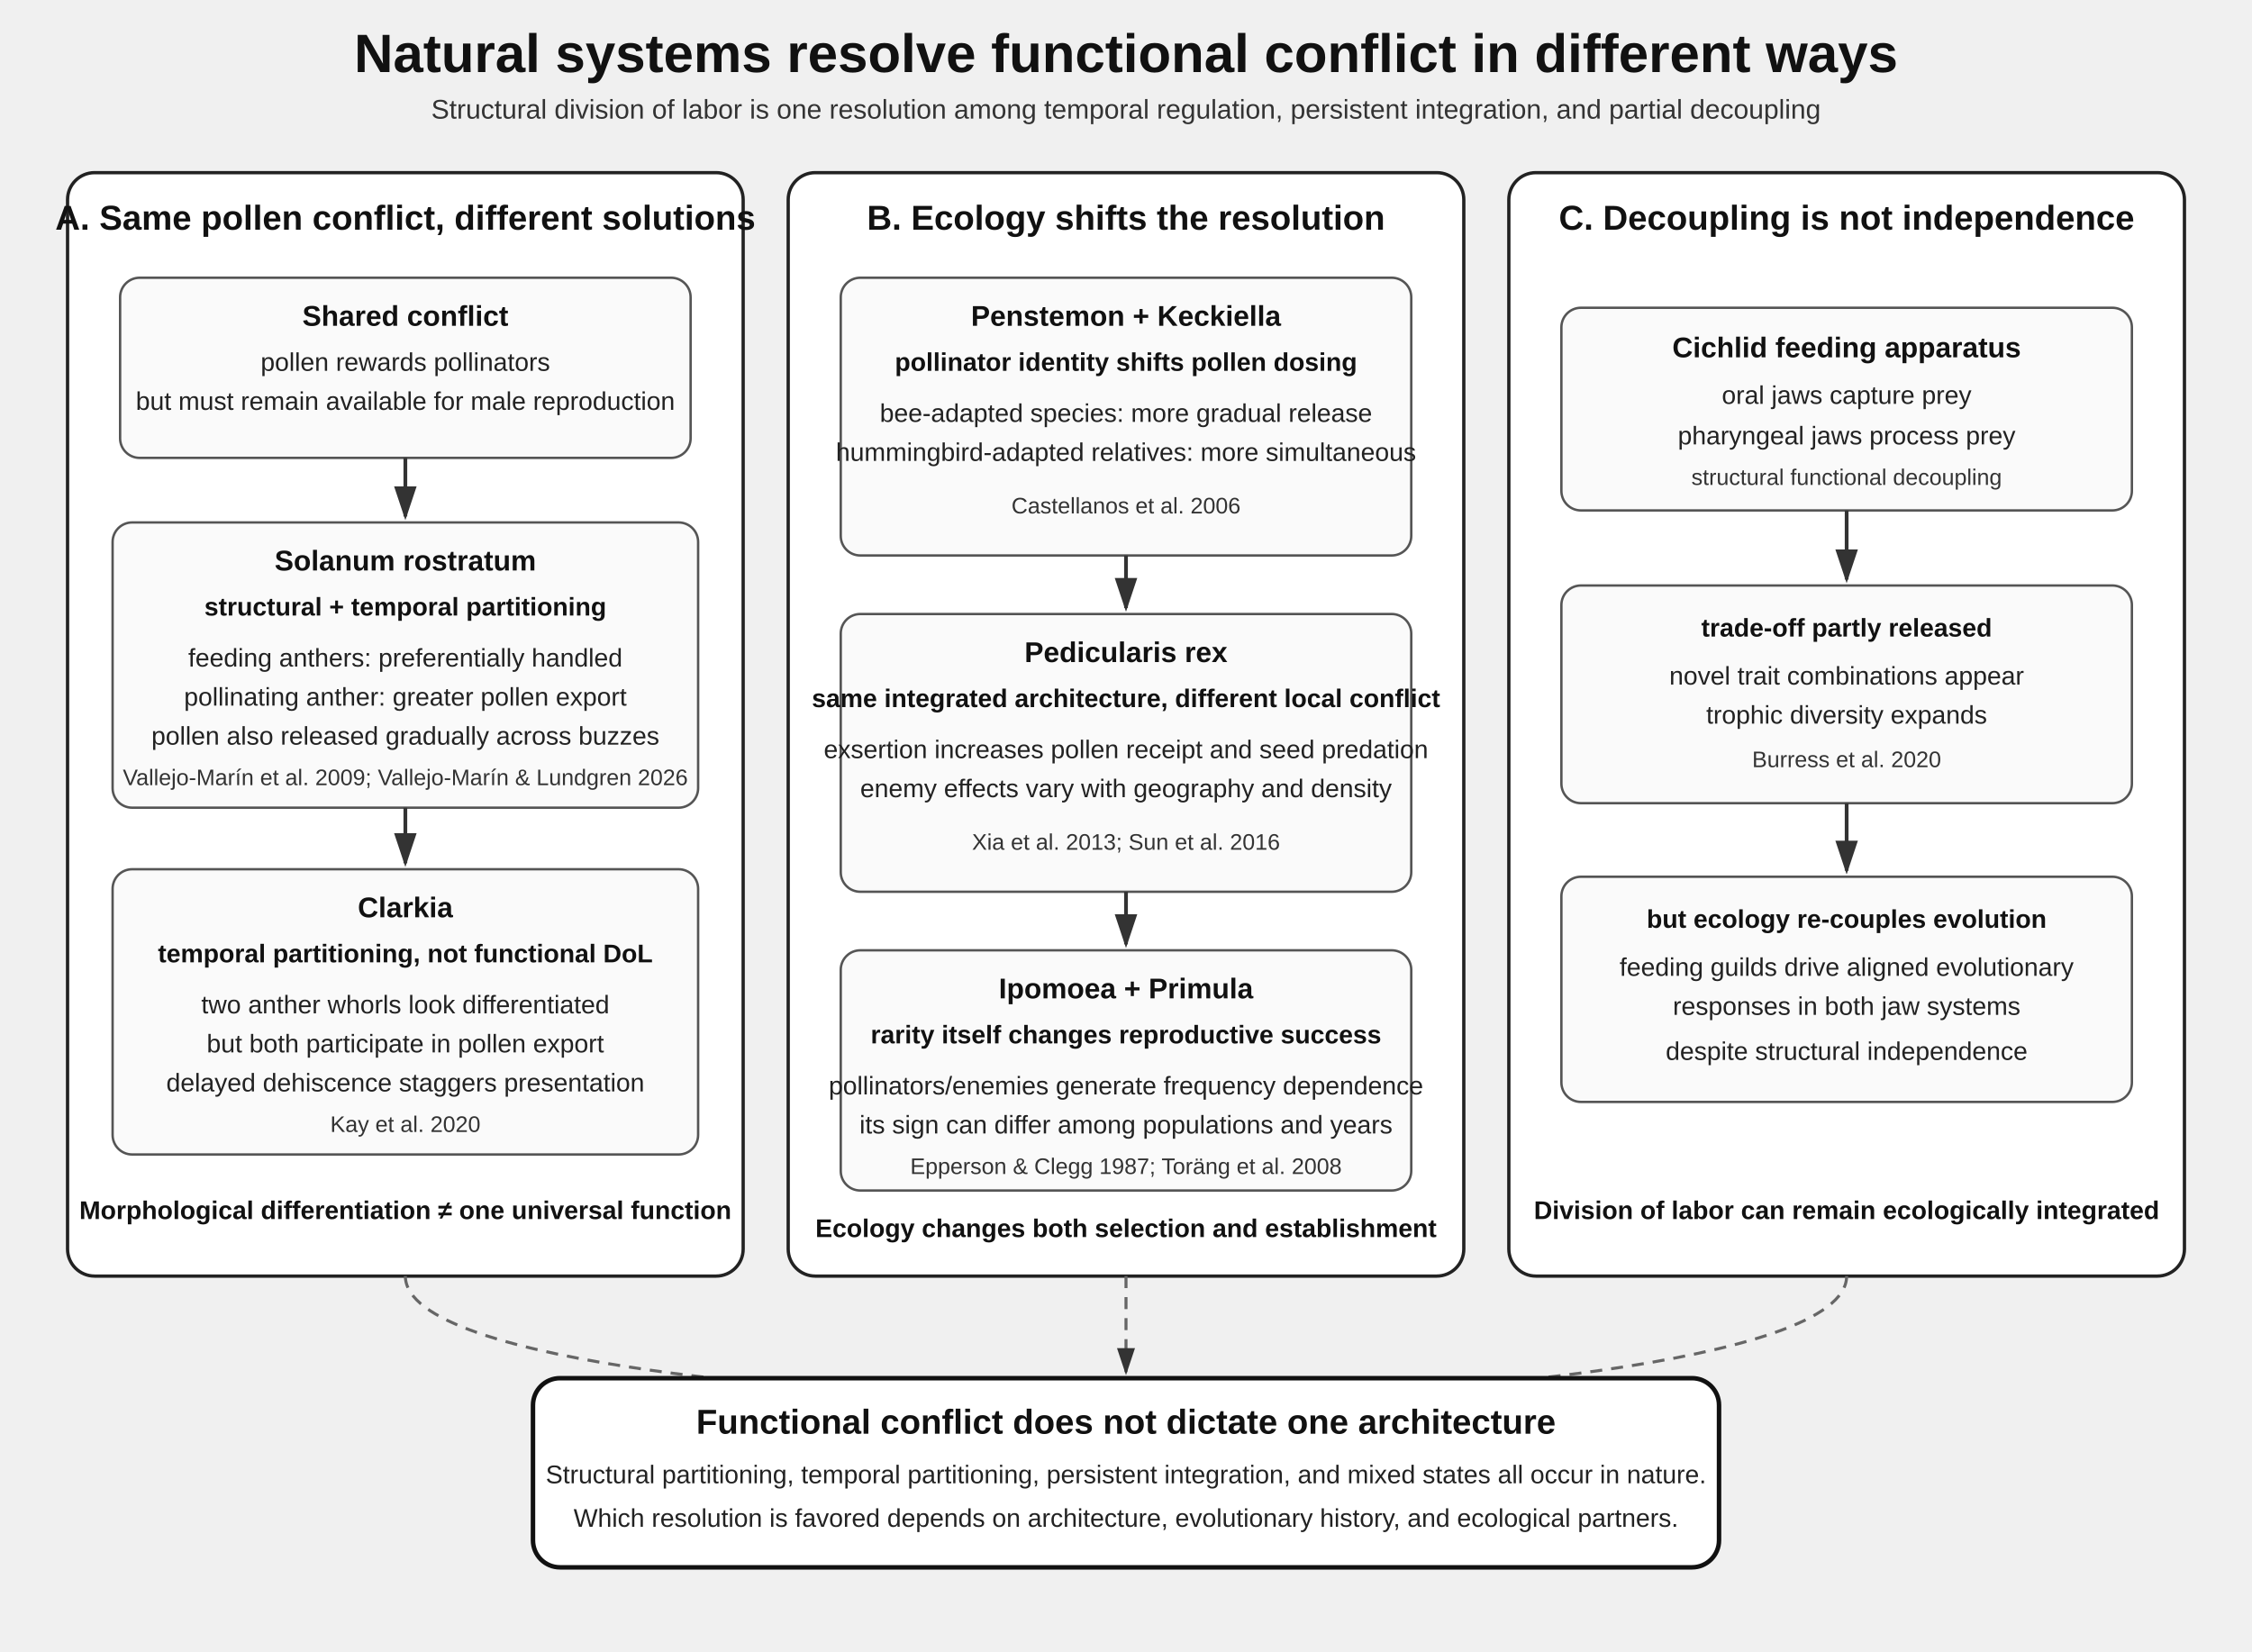
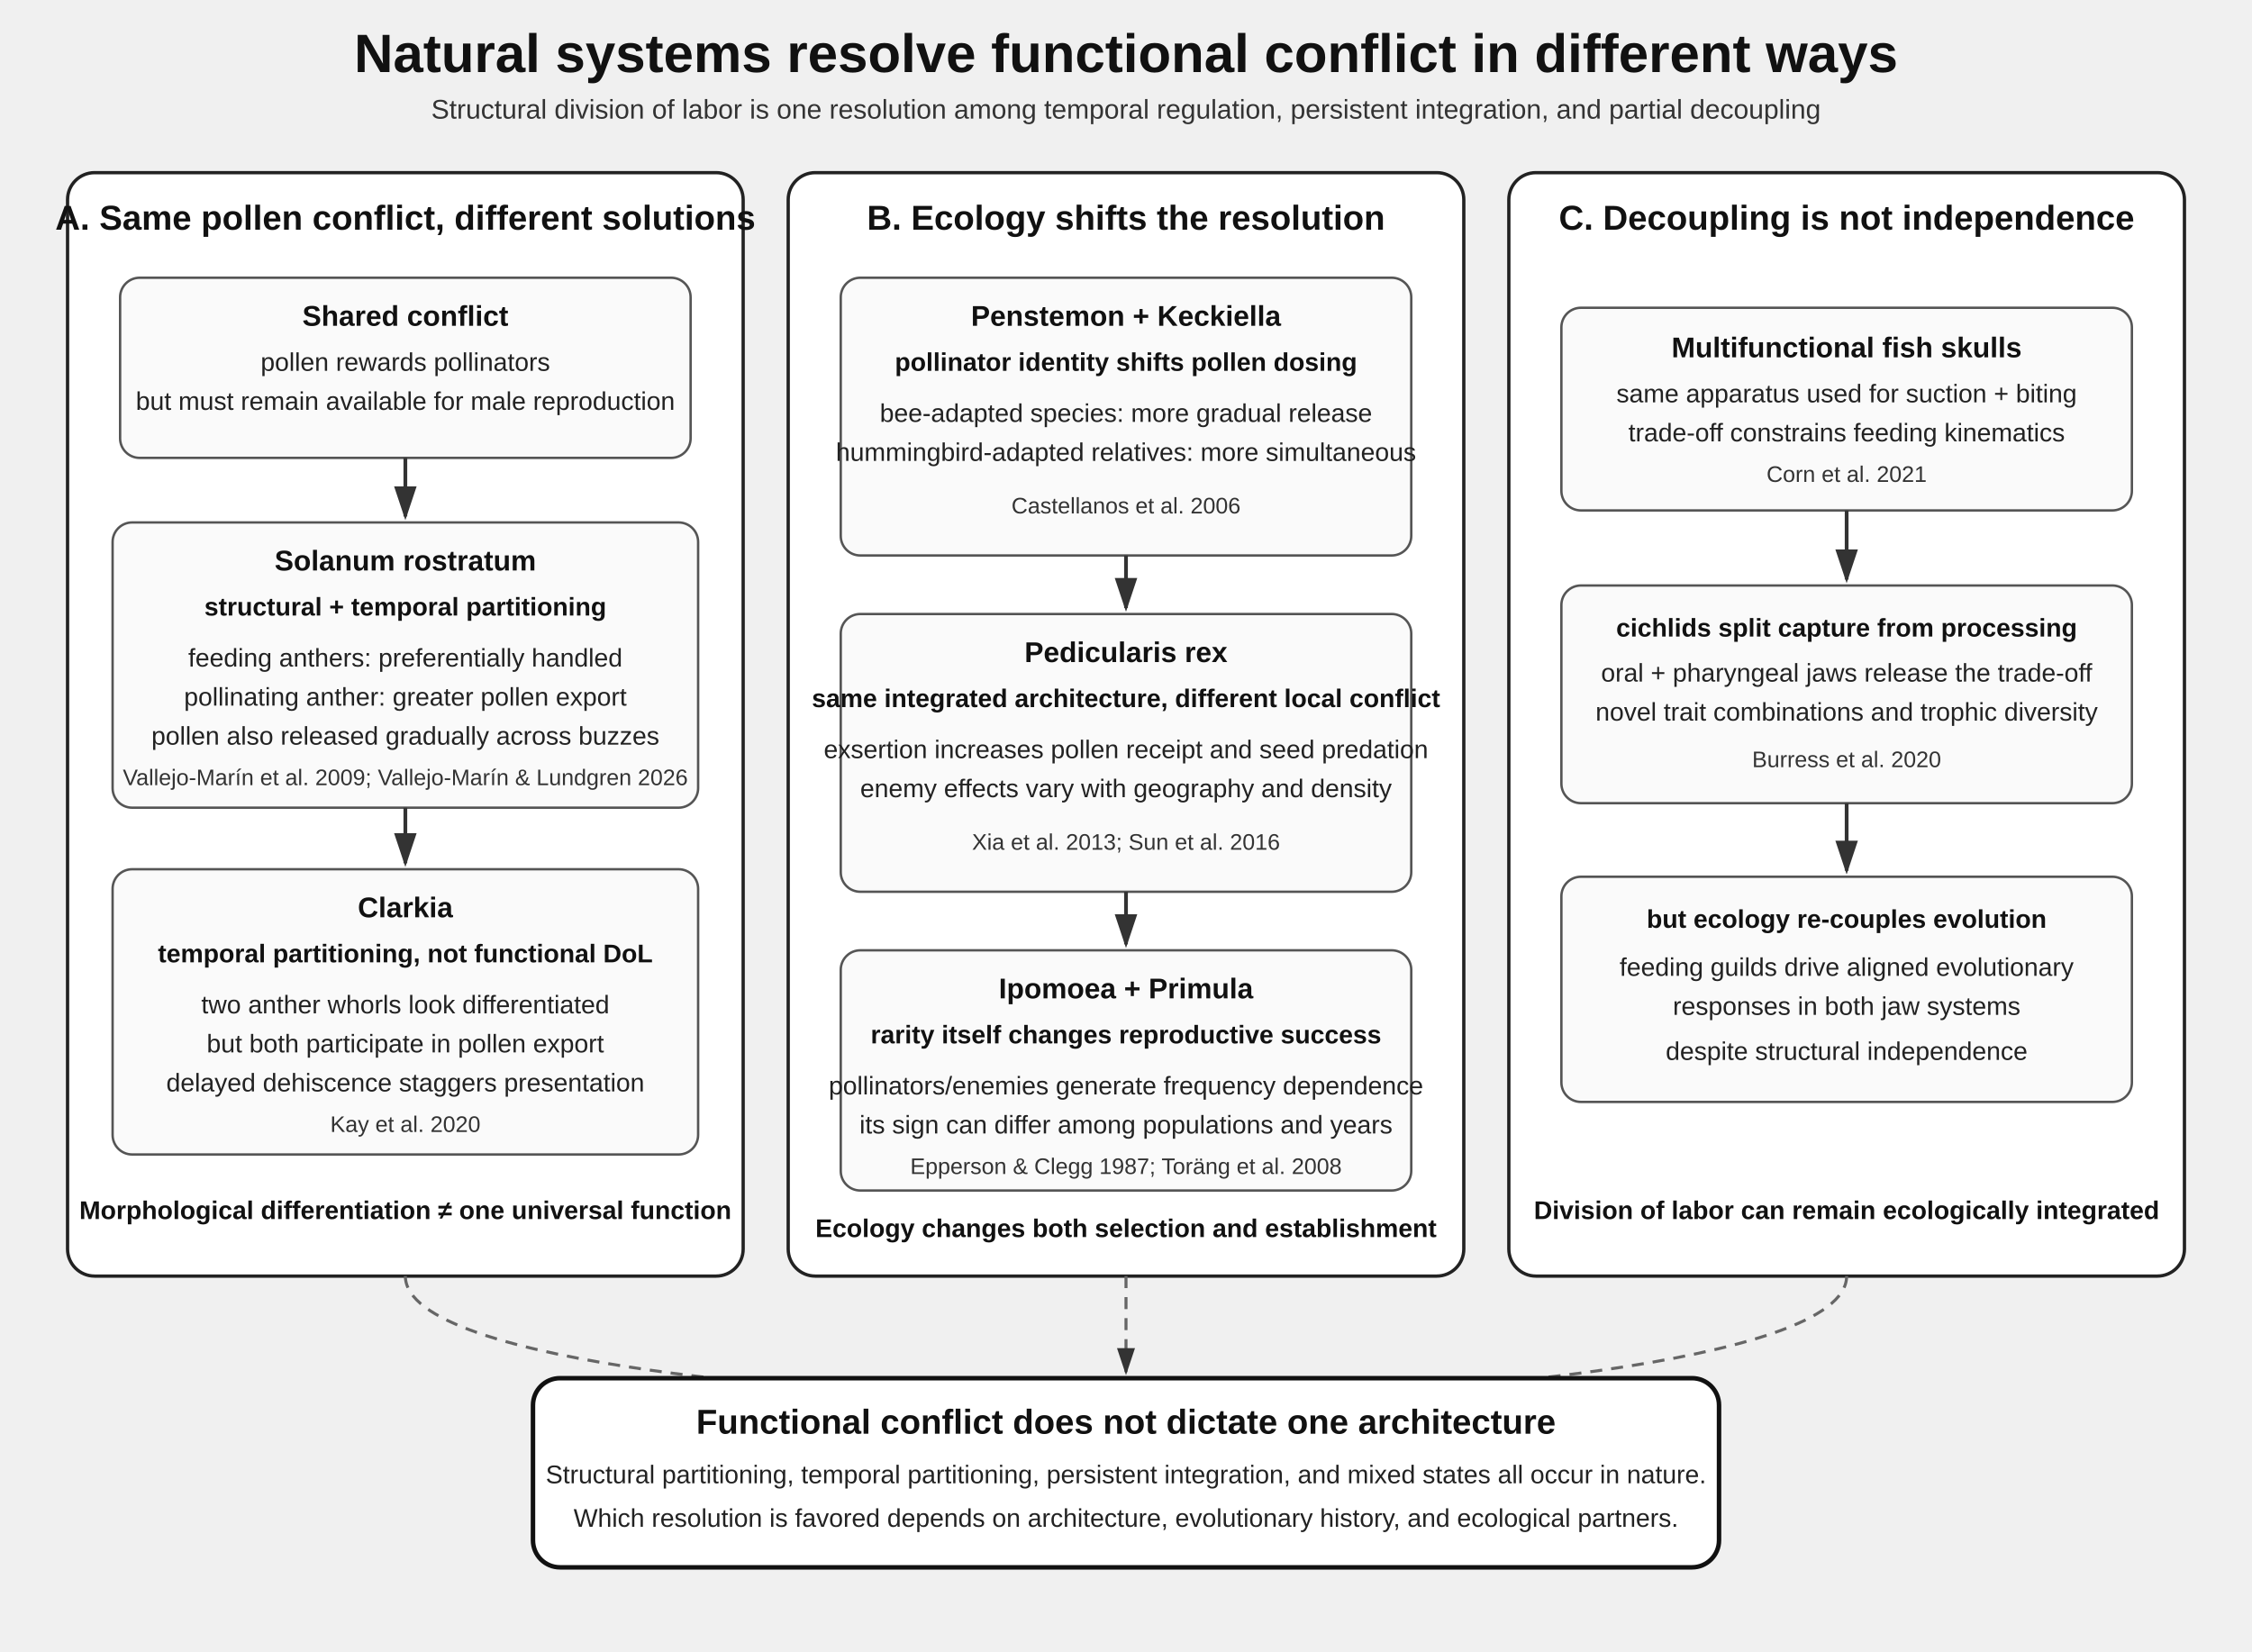
<svg xmlns="http://www.w3.org/2000/svg" width="1500" height="1100" viewBox="0 0 1500 1100">
  <defs>
    <style>
      .title{font:700 36px Arial,Helvetica,sans-serif;fill:#111}
      .subtitle{font:400 18px Arial,Helvetica,sans-serif;fill:#333}
      .paneltitle{font:700 23px Arial,Helvetica,sans-serif;fill:#111}
      .species{font:700 19px Arial,Helvetica,sans-serif;fill:#111}
      .body{font:400 17px Arial,Helvetica,sans-serif;fill:#222}
      .small{font:400 15px Arial,Helvetica,sans-serif;fill:#333}
      .strong{font:700 17px Arial,Helvetica,sans-serif;fill:#111}
      .panel{fill:#fff;stroke:#222;stroke-width:2.2;rx:18}
      .case{fill:#fafafa;stroke:#555;stroke-width:1.6;rx:13}
      .claim{fill:#fff;stroke:#111;stroke-width:3;rx:18}
      .arrow{stroke:#333;stroke-width:2.5;fill:none;marker-end:url(#a)}
      .dash{stroke:#666;stroke-width:2;stroke-dasharray:8 6;fill:none;marker-end:url(#a)}
    </style>
    <marker id="a" markerWidth="10" markerHeight="10" refX="8" refY="3" orient="auto">
      <path d="M0,0 L0,6 L9,3 z" fill="#333" />
    </marker>
  </defs>
  <text x="750" y="48" text-anchor="middle" class="title">Natural systems resolve functional conflict in different ways</text>
  <text x="750" y="79" text-anchor="middle" class="subtitle">Structural division of labor is one resolution among temporal regulation, persistent integration, and partial decoupling</text>
  <rect x="45" y="115" width="450" height="735" class="panel" />
  <text x="270" y="153" text-anchor="middle" class="paneltitle">A. Same pollen conflict, different solutions</text>
  <rect x="80" y="185" width="380" height="120" class="case" />
  <text x="270" y="217" text-anchor="middle" class="species">Shared conflict</text>
  <text x="270" y="247" text-anchor="middle" class="body">pollen rewards pollinators</text>
  <text x="270" y="273" text-anchor="middle" class="body">but must remain available for male reproduction</text>
  <path d="M270 305 L270 344" class="arrow" />
  <rect x="75" y="348" width="390" height="190" class="case" />
  <text x="270" y="380" text-anchor="middle" class="species">Solanum rostratum</text>
  <text x="270" y="410" text-anchor="middle" class="strong">structural + temporal partitioning</text>
  <text x="270" y="444" text-anchor="middle" class="body">feeding anthers: preferentially handled</text>
  <text x="270" y="470" text-anchor="middle" class="body">pollinating anther: greater pollen export</text>
  <text x="270" y="496" text-anchor="middle" class="body">pollen also released gradually across buzzes</text>
  <text x="270" y="523" text-anchor="middle" class="small">Vallejo-Marín et al. 2009; Vallejo-Marín &amp; Lundgren 2026</text>
  <path d="M270 538 L270 575" class="arrow" />
  <rect x="75" y="579" width="390" height="190" class="case" />
  <text x="270" y="611" text-anchor="middle" class="species">Clarkia</text>
  <text x="270" y="641" text-anchor="middle" class="strong">temporal partitioning, not functional DoL</text>
  <text x="270" y="675" text-anchor="middle" class="body">two anther whorls look differentiated</text>
  <text x="270" y="701" text-anchor="middle" class="body">but both participate in pollen export</text>
  <text x="270" y="727" text-anchor="middle" class="body">delayed dehiscence staggers presentation</text>
  <text x="270" y="754" text-anchor="middle" class="small">Kay et al. 2020</text>
  <text x="270" y="812" text-anchor="middle" class="strong">Morphological differentiation ≠ one universal function</text>
  <rect x="525" y="115" width="450" height="735" class="panel" />
  <text x="750" y="153" text-anchor="middle" class="paneltitle">B. Ecology shifts the resolution</text>
  <rect x="560" y="185" width="380" height="185" class="case" />
  <text x="750" y="217" text-anchor="middle" class="species">Penstemon + Keckiella</text>
  <text x="750" y="247" text-anchor="middle" class="strong">pollinator identity shifts pollen dosing</text>
  <text x="750" y="281" text-anchor="middle" class="body">bee-adapted species: more gradual release</text>
  <text x="750" y="307" text-anchor="middle" class="body">hummingbird-adapted relatives: more simultaneous</text>
  <text x="750" y="342" text-anchor="middle" class="small">Castellanos et al. 2006</text>
  <path d="M750 370 L750 405" class="arrow" />
  <rect x="560" y="409" width="380" height="185" class="case" />
  <text x="750" y="441" text-anchor="middle" class="species">Pedicularis rex</text>
  <text x="750" y="471" text-anchor="middle" class="strong">same integrated architecture, different local conflict</text>
  <text x="750" y="505" text-anchor="middle" class="body">exsertion increases pollen receipt and seed predation</text>
  <text x="750" y="531" text-anchor="middle" class="body">enemy effects vary with geography and density</text>
  <text x="750" y="566" text-anchor="middle" class="small">Xia et al. 2013; Sun et al. 2016</text>
  <path d="M750 594 L750 629" class="arrow" />
  <rect x="560" y="633" width="380" height="160" class="case" />
  <text x="750" y="665" text-anchor="middle" class="species">Ipomoea + Primula</text>
  <text x="750" y="695" text-anchor="middle" class="strong">rarity itself changes reproductive success</text>
  <text x="750" y="729" text-anchor="middle" class="body">pollinators/enemies generate frequency dependence</text>
  <text x="750" y="755" text-anchor="middle" class="body">its sign can differ among populations and years</text>
  <text x="750" y="782" text-anchor="middle" class="small">Epperson &amp; Clegg 1987; Toräng et al. 2008</text>
  <text x="750" y="824" text-anchor="middle" class="strong">Ecology changes both selection and establishment</text>
  <rect x="1005" y="115" width="450" height="735" class="panel" />
  <text x="1230" y="153" text-anchor="middle" class="paneltitle">C. Decoupling is not independence</text>
  <rect x="1040" y="205" width="380" height="135" class="case" />
-   <text x="1230" y="238" text-anchor="middle" class="species">Cichlid feeding apparatus</text>
-   <text x="1230" y="269" text-anchor="middle" class="body">oral jaws capture prey</text>
-   <text x="1230" y="296" text-anchor="middle" class="body">pharyngeal jaws process prey</text>
-   <text x="1230" y="323" text-anchor="middle" class="small">structural functional decoupling</text>
+   <text x="1230" y="238" text-anchor="middle" class="species">Multifunctional fish skulls</text>
+   <text x="1230" y="268" text-anchor="middle" class="body">same apparatus used for suction + biting</text>
+   <text x="1230" y="294" text-anchor="middle" class="body">trade-off constrains feeding kinematics</text>
+   <text x="1230" y="321" text-anchor="middle" class="small">Corn et al. 2021</text>
  <path d="M1230 340 L1230 386" class="arrow" />
  <rect x="1040" y="390" width="380" height="145" class="case" />
-   <text x="1230" y="424" text-anchor="middle" class="strong">trade-off partly released</text>
-   <text x="1230" y="456" text-anchor="middle" class="body">novel trait combinations appear</text>
-   <text x="1230" y="482" text-anchor="middle" class="body">trophic diversity expands</text>
+   <text x="1230" y="424" text-anchor="middle" class="strong">cichlids split capture from processing</text>
+   <text x="1230" y="454" text-anchor="middle" class="body">oral + pharyngeal jaws release the trade-off</text>
+   <text x="1230" y="480" text-anchor="middle" class="body">novel trait combinations and trophic diversity</text>
  <text x="1230" y="511" text-anchor="middle" class="small">Burress et al. 2020</text>
  <path d="M1230 535 L1230 580" class="arrow" />
  <rect x="1040" y="584" width="380" height="150" class="case" />
  <text x="1230" y="618" text-anchor="middle" class="strong">but ecology re-couples evolution</text>
  <text x="1230" y="650" text-anchor="middle" class="body">feeding guilds drive aligned evolutionary</text>
  <text x="1230" y="676" text-anchor="middle" class="body">responses in both jaw systems</text>
  <text x="1230" y="706" text-anchor="middle" class="body">despite structural independence</text>
  <text x="1230" y="812" text-anchor="middle" class="strong">Division of labor can remain ecologically integrated</text>
  <path d="M270 850 C270 910 570 930 665 930" class="dash" />
  <path d="M750 850 L750 914" class="dash" />
  <path d="M1230 850 C1230 910 930 930 835 930" class="dash" />
  <rect x="355" y="918" width="790" height="126" class="claim" />
  <text x="750" y="955" text-anchor="middle" class="paneltitle">Functional conflict does not dictate one architecture</text>
  <text x="750" y="988" text-anchor="middle" class="body">Structural partitioning, temporal partitioning, persistent integration, and mixed states all occur in nature.</text>
  <text x="750" y="1017" text-anchor="middle" class="body">Which resolution is favored depends on architecture, evolutionary history, and ecological partners.</text>
</svg>
